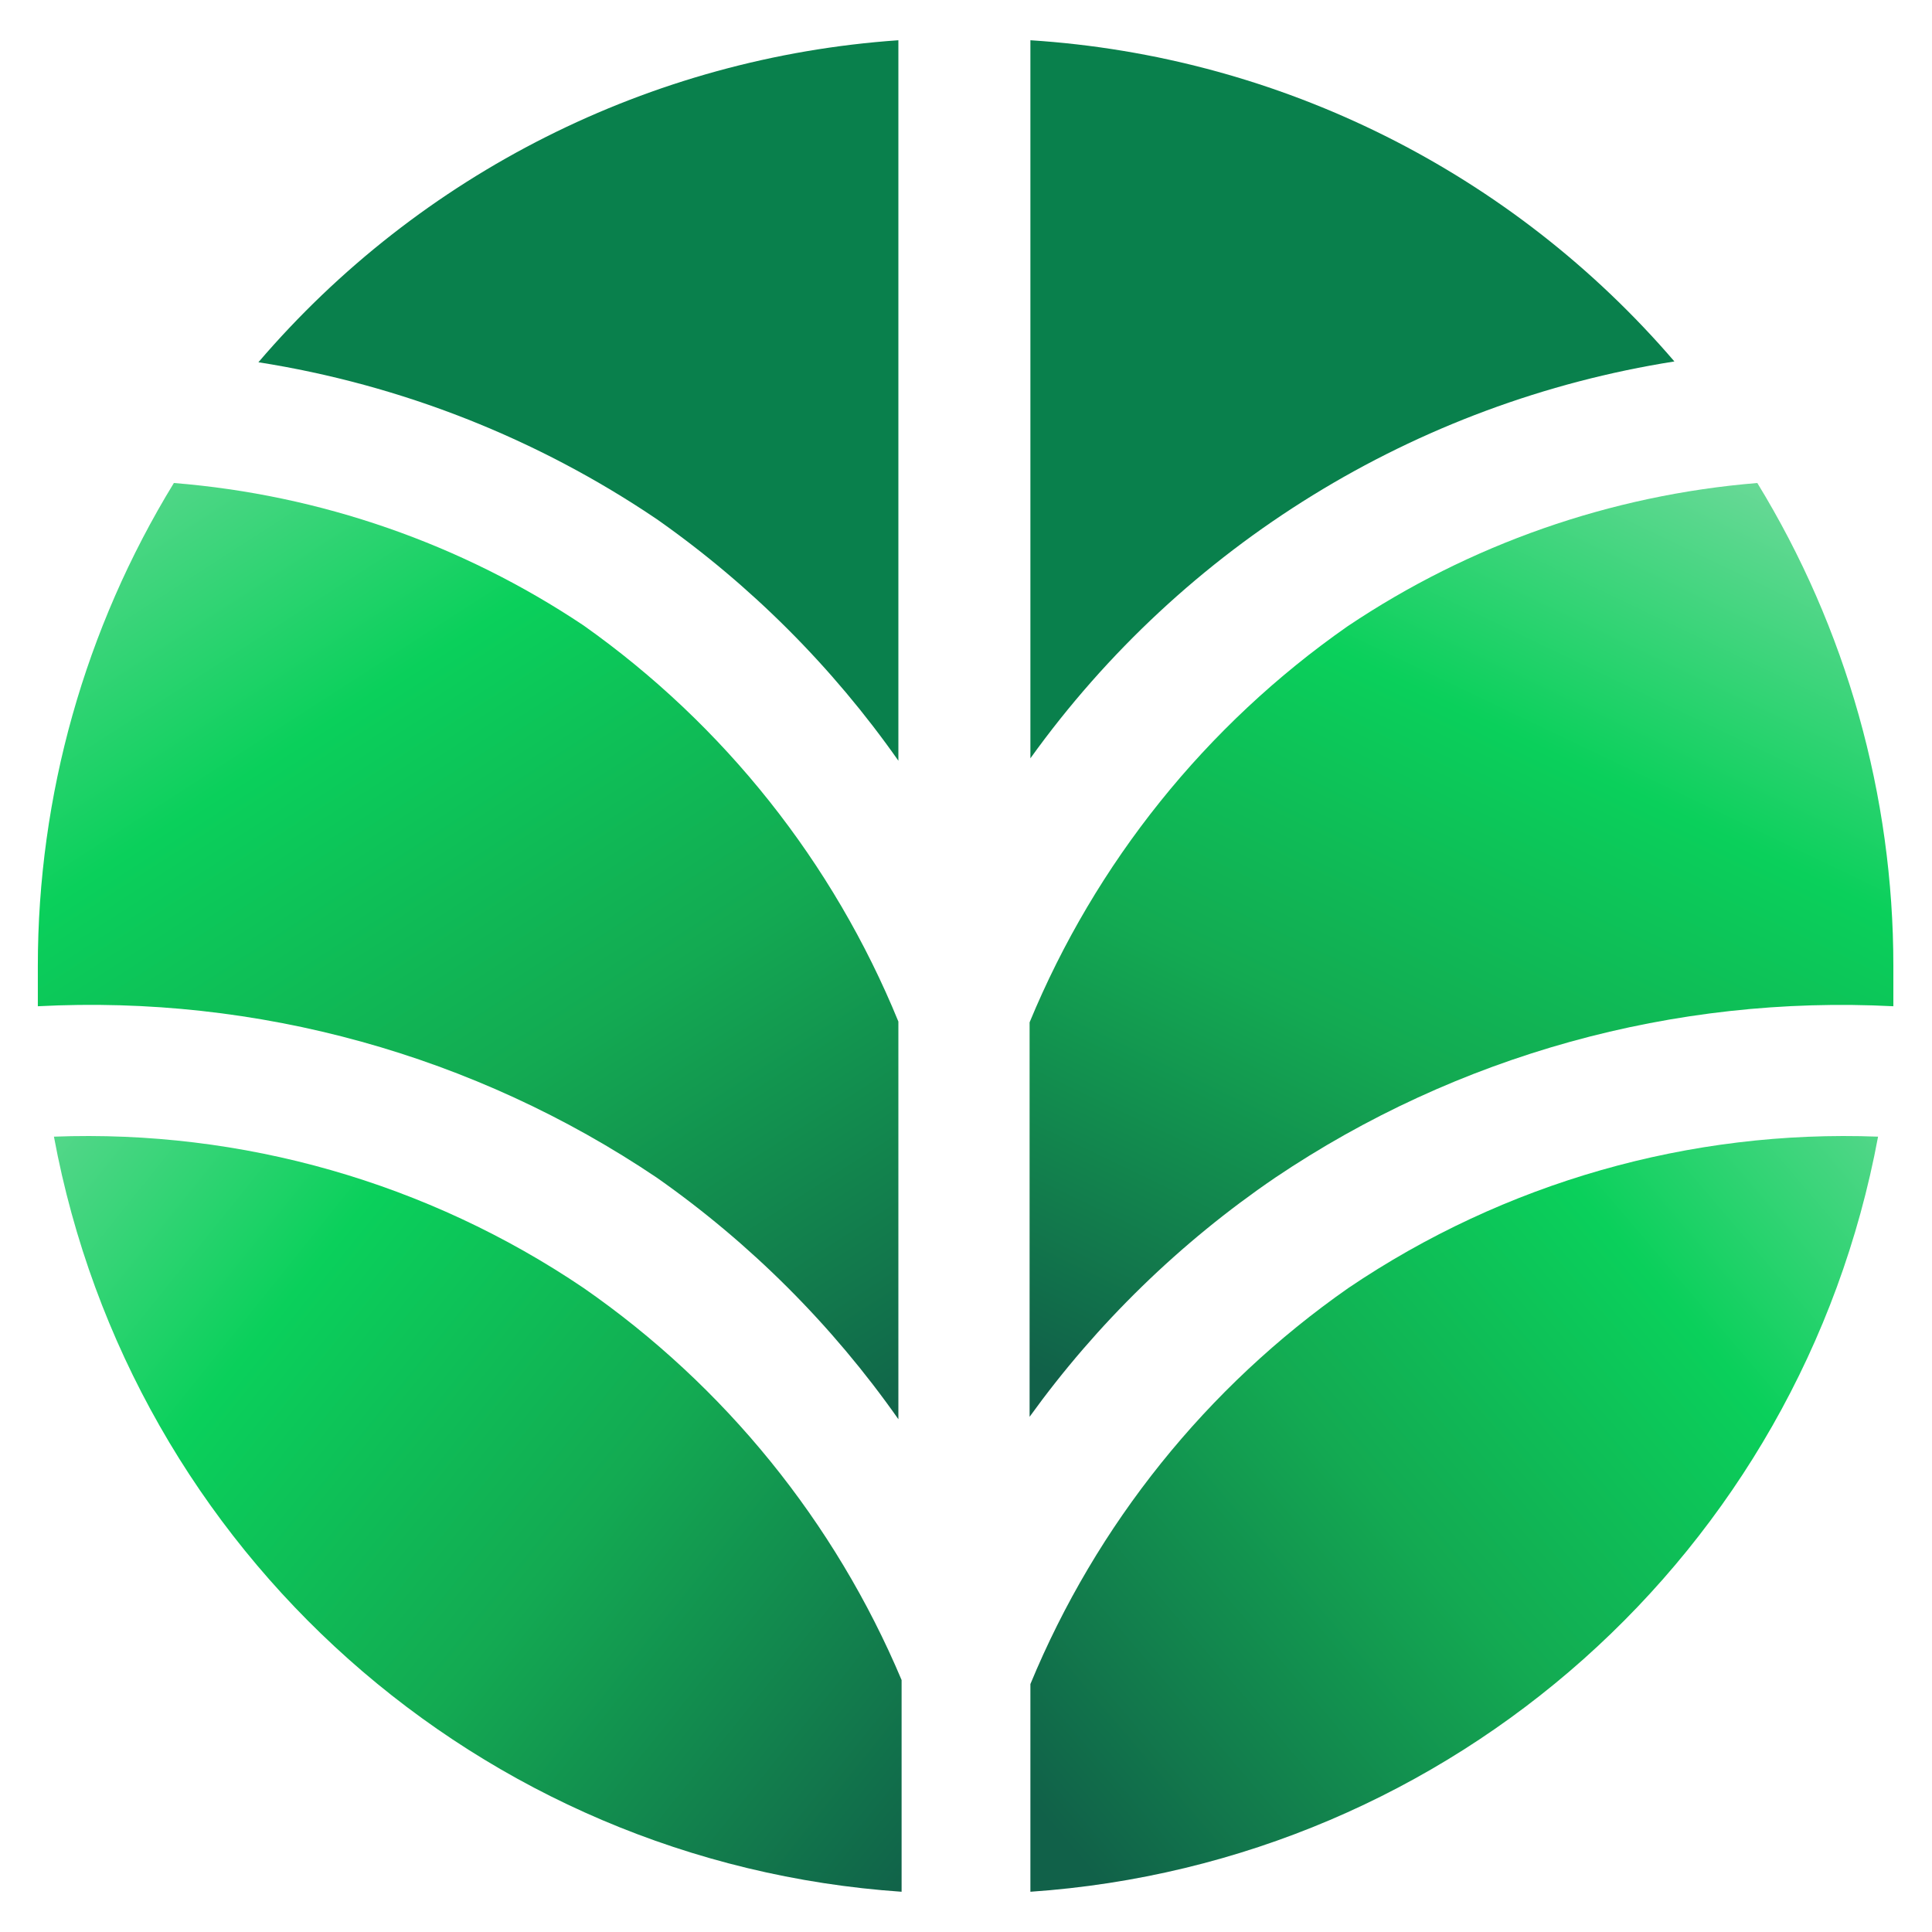
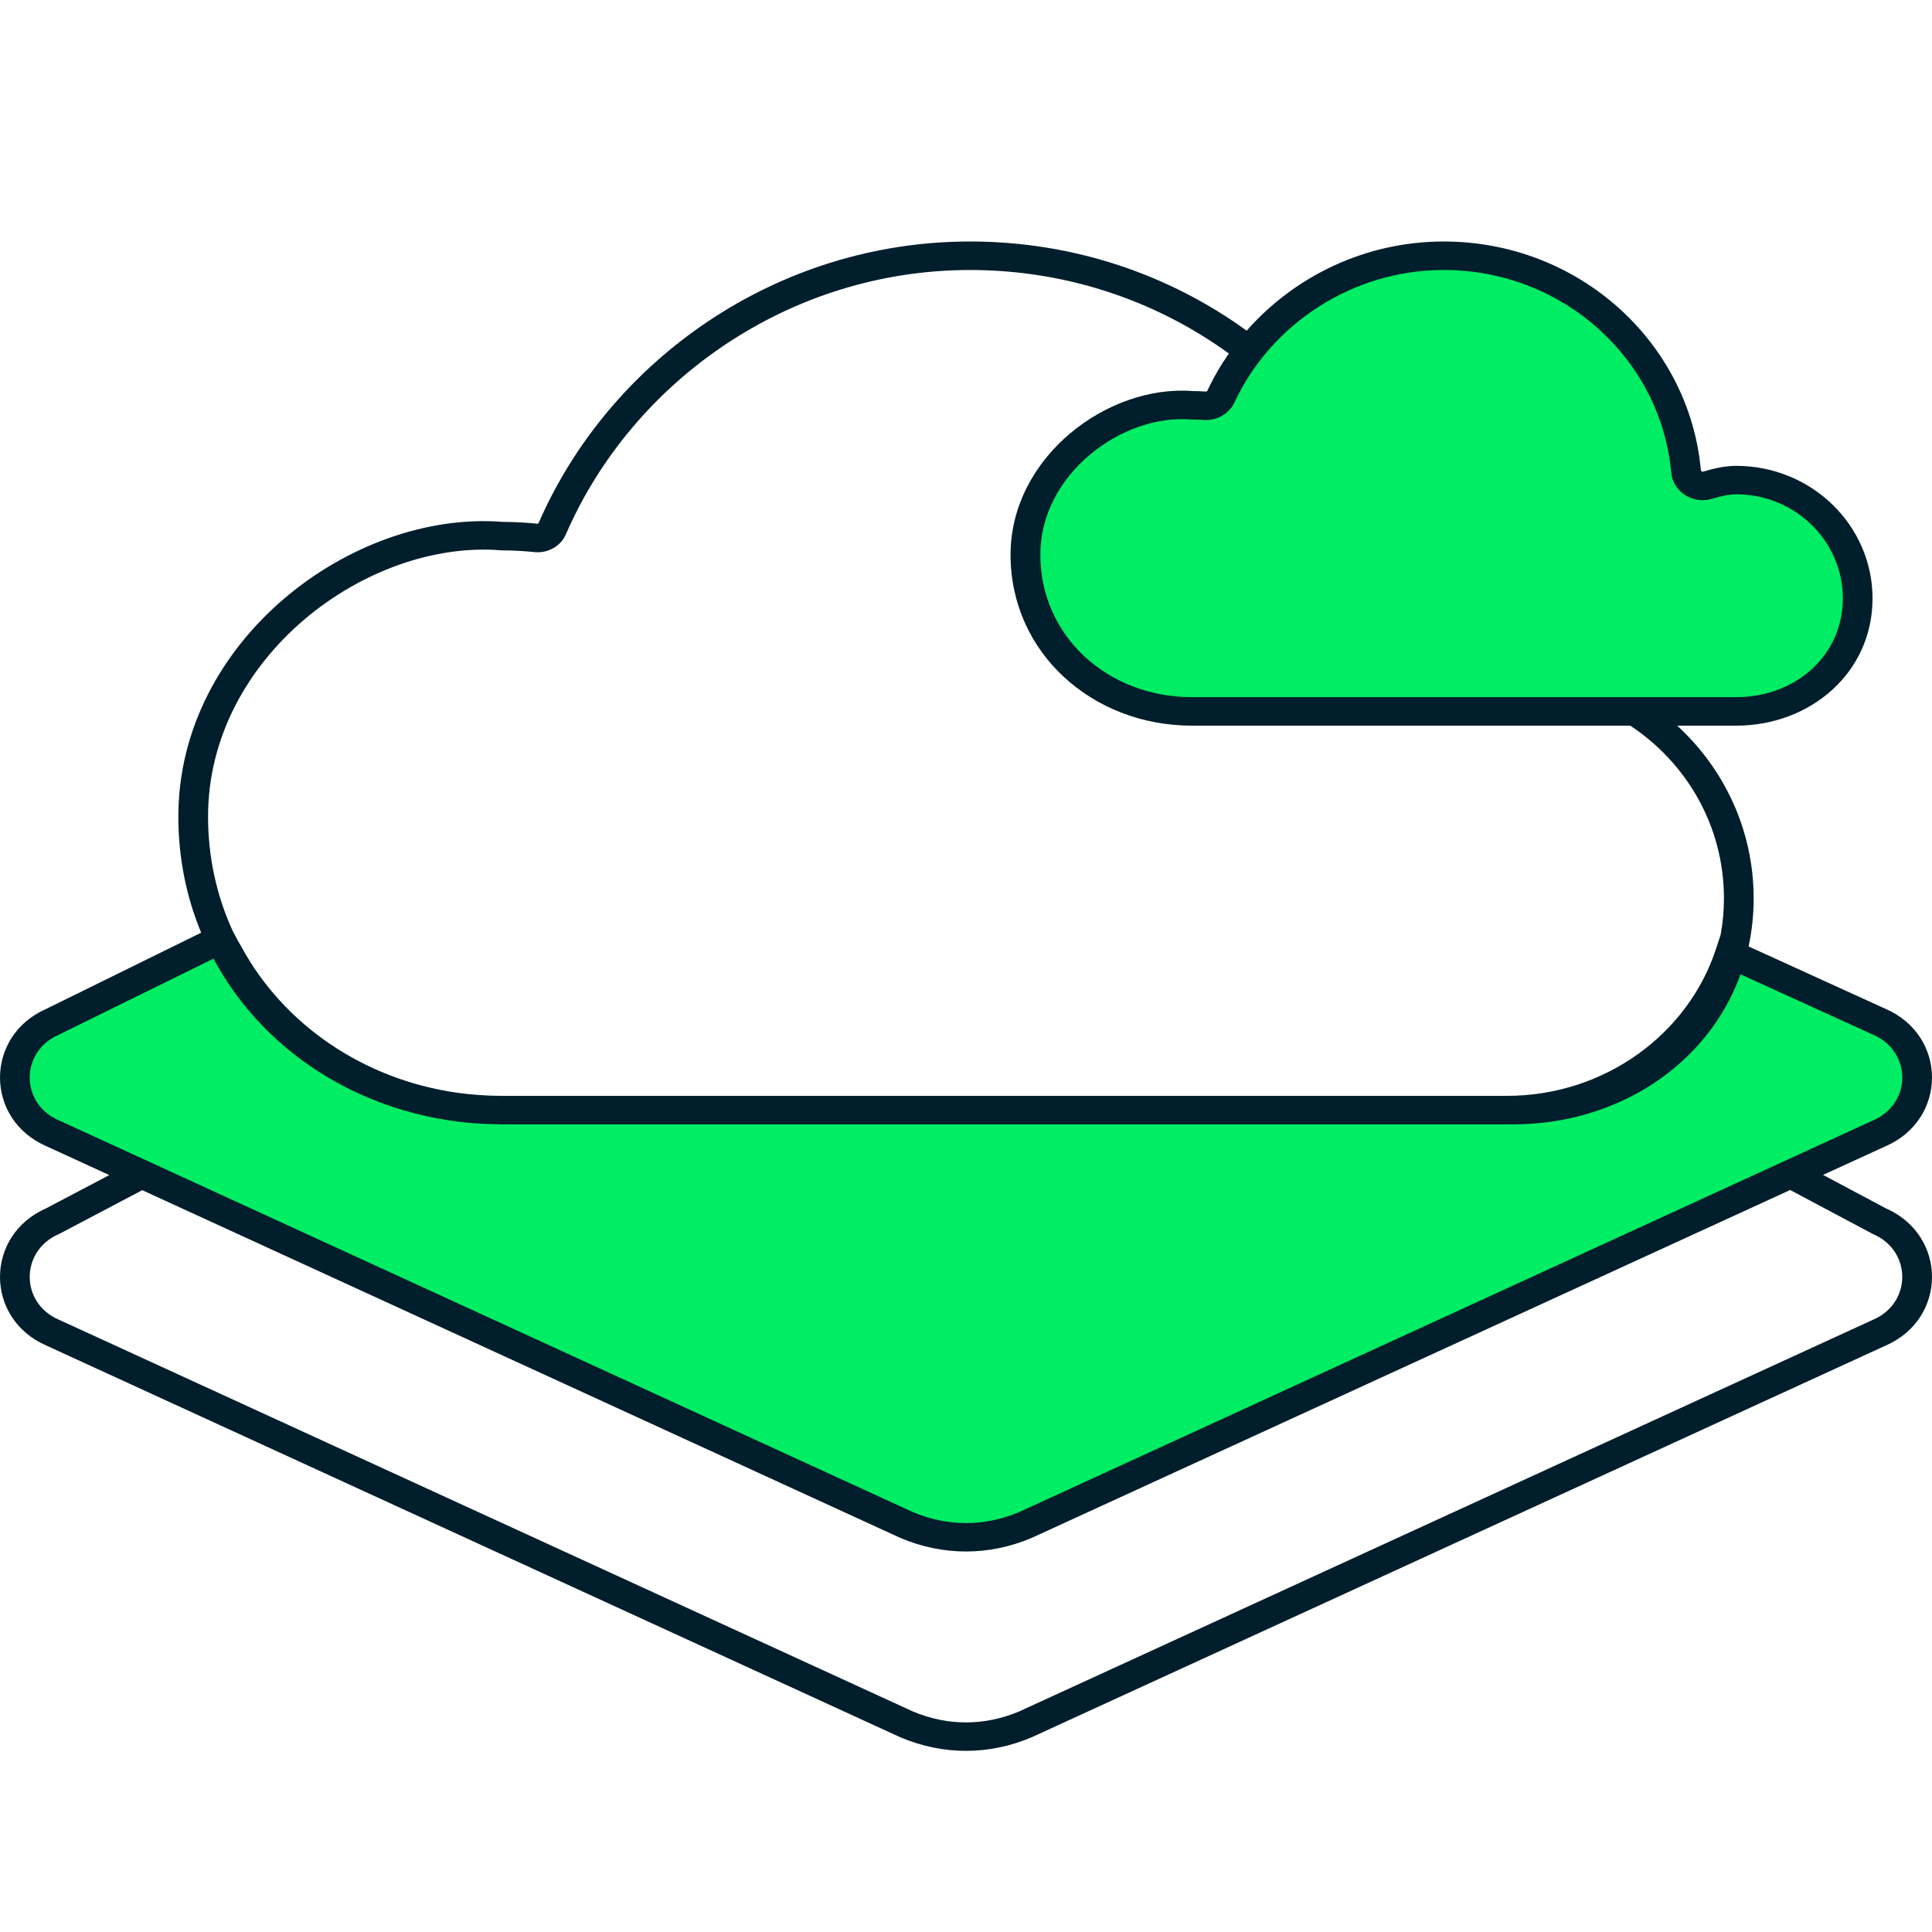
- <svg xmlns="http://www.w3.org/2000/svg" xmlns:xlink="http://www.w3.org/1999/xlink" viewBox="0 0 24 24">
-   <defs>
-     <style>.cls-1{fill:url(#linear-gradient);}.cls-2{fill:#09804c;}.cls-3{fill:url(#linear-gradient-2);}.cls-4{fill:url(#linear-gradient-3);}.cls-5{fill:url(#linear-gradient-4);}</style>
-     <linearGradient id="linear-gradient" x1="15.44" y1="18.26" x2="21.88" y2="4.82" gradientUnits="userSpaceOnUse">
-       <stop offset="0" stop-color="#116149" />
-       <stop offset="0.37" stop-color="#13aa52" />
-       <stop offset="0.65" stop-color="#0ad05b" />
-       <stop offset="0.93" stop-color="#69d997" />
-       <stop offset="1" stop-color="#83dba7" />
-     </linearGradient>
-     <linearGradient id="linear-gradient-2" x1="9.9" y1="18.73" x2="0.44" y2="4.06" xlink:href="#linear-gradient" />
-     <linearGradient id="linear-gradient-3" x1="13.04" y1="22.66" x2="24.85" y2="12.58" xlink:href="#linear-gradient" />
-     <linearGradient id="linear-gradient-4" x1="11.73" y1="23.04" x2="-1.07" y2="12.76" xlink:href="#linear-gradient" />
-   </defs>
-   <g id="Layer_1" data-name="Layer 1">
-     <path class="cls-1" d="M15.84,14.63a12.59,12.59,0,0,1,7.68-2.13c0-.17,0-.33,0-.5a11.49,11.49,0,0,0-1.69-6,10.7,10.7,0,0,0-5.09,1.78,11.24,11.24,0,0,0-3.95,4.92V17.6A12.31,12.31,0,0,1,15.84,14.63Z" />
-     <path class="cls-2" d="M12.8,9.42a12.19,12.19,0,0,1,8-4.93A11.51,11.51,0,0,0,12.8.5Z" />
-     <path class="cls-3" d="M8.16,14.63a12.31,12.31,0,0,1,3,3V12.69A11.24,11.24,0,0,0,7.25,7.77,10.7,10.7,0,0,0,2.16,6,11.49,11.49,0,0,0,.47,12c0,.17,0,.33,0,.5A12.59,12.59,0,0,1,8.16,14.63Z" />
-     <path class="cls-4" d="M16.75,16a11.24,11.24,0,0,0-3.95,4.92V23.5a11.51,11.51,0,0,0,10.53-9.38A11,11,0,0,0,16.75,16Z" />
-     <path class="cls-5" d="M11.2,20.87A11.24,11.24,0,0,0,7.25,16,11,11,0,0,0,.67,14.12,11.51,11.51,0,0,0,11.2,23.5Z" />
-     <path class="cls-2" d="M8.16,6.45a12.31,12.31,0,0,1,3,3V.5a11.51,11.51,0,0,0-7.95,4A12.23,12.23,0,0,1,8.16,6.45Z" />
-   </g>
+ <svg xmlns="http://www.w3.org/2000/svg" width="32" height="32" viewBox="0 0 32 32" fill="none">
+   <path d="M0.872 18.771C0.037 18.411 0.037 17.284 0.872 16.924L3.651 15.557C3.692 15.638 3.737 15.718 3.784 15.797C4.611 17.323 6.315 18.387 8.31 18.387H24.955C26.707 18.387 28.167 17.277 28.654 15.797L31.128 16.924C31.963 17.284 31.963 18.411 31.128 18.771L16.982 25.259C16.344 25.53 15.656 25.53 15.018 25.259L0.872 18.771Z" fill="#00ED64" />
+   <path d="M27.926 7.809C27.745 5.806 26.017 4.236 23.913 4.236C22.28 4.236 20.857 5.207 20.223 6.568C20.176 6.669 20.066 6.729 19.952 6.721C19.882 6.715 19.812 6.713 19.741 6.713C18.469 6.61 16.985 7.708 16.985 9.19C16.985 10.672 18.219 11.783 19.741 11.783H28.755C29.867 11.783 30.769 10.995 30.769 9.912C30.769 8.829 29.867 7.951 28.755 7.951C28.607 7.951 28.442 7.989 28.284 8.037C28.118 8.088 27.942 7.975 27.926 7.809Z" fill="#00ED64" />
+   <path fill-rule="evenodd" clip-rule="evenodd" d="M27.779 12.019C28.559 12.734 29.046 13.752 29.046 14.879C29.046 15.155 29.017 15.421 28.962 15.676L31.231 16.71C32.256 17.154 32.256 18.54 31.232 18.985L30.195 19.46L31.238 20.015C32.256 20.463 32.254 21.843 31.232 22.287L17.085 28.776L17.082 28.777C16.38 29.074 15.62 29.074 14.918 28.777L14.915 28.776L0.769 22.287C-0.254 21.843 -0.256 20.463 0.762 20.015L1.81 19.463L0.769 18.985C-0.255 18.541 -0.256 17.158 0.765 16.711L3.332 15.448C3.088 14.86 2.954 14.213 2.954 13.525C2.954 12.057 3.682 10.787 4.71 9.912C5.733 9.041 7.073 8.545 8.33 8.644C8.524 8.645 8.716 8.655 8.904 8.675C8.908 8.676 8.911 8.675 8.914 8.673C8.917 8.672 8.918 8.67 8.919 8.668C10.097 5.958 12.868 4 16.067 4C17.783 4 19.368 4.549 20.649 5.477C21.438 4.58 22.611 4 23.913 4C26.149 4 27.98 5.668 28.172 7.788C28.172 7.795 28.176 7.802 28.185 7.808C28.194 7.814 28.203 7.814 28.209 7.812C28.375 7.761 28.569 7.716 28.755 7.716C30.007 7.716 31.015 8.703 31.015 9.912C31.015 11.137 29.991 12.019 28.755 12.019H27.779ZM9.373 8.849C10.481 6.3 13.083 4.472 16.067 4.472C17.67 4.472 19.153 4.985 20.354 5.855C20.218 6.05 20.098 6.256 19.998 6.472C19.996 6.475 19.993 6.479 19.988 6.481C19.983 6.484 19.977 6.486 19.97 6.485C19.898 6.48 19.825 6.477 19.752 6.477C19.041 6.423 18.292 6.7 17.723 7.18C17.149 7.664 16.738 8.37 16.738 9.19C16.738 10.809 18.09 12.019 19.741 12.019H27.002C27.936 12.635 28.554 13.684 28.554 14.879C28.554 15.087 28.535 15.289 28.499 15.484L28.419 15.726C27.964 17.111 26.596 18.151 24.955 18.151H8.31L8.289 18.151C8.047 18.149 7.81 18.132 7.578 18.1C5.998 17.878 4.685 16.947 4.002 15.688L4 15.684L3.997 15.679C3.953 15.605 3.911 15.53 3.872 15.453L3.849 15.408C3.59 14.838 3.446 14.203 3.446 13.525C3.446 12.213 4.097 11.065 5.037 10.264C5.981 9.461 7.196 9.025 8.299 9.115L8.309 9.116H8.32C8.499 9.116 8.676 9.126 8.85 9.144C9.071 9.168 9.286 9.05 9.373 8.849ZM0.979 17.136L3.536 15.878C4.298 17.303 5.74 18.303 7.452 18.559C7.723 18.6 8.002 18.621 8.287 18.622L8.32 18.623H25.058C26.799 18.623 28.288 17.632 28.829 16.138L31.022 17.137L31.026 17.139C31.668 17.416 31.668 18.279 31.026 18.556L16.88 25.045C16.306 25.287 15.694 25.287 15.12 25.045L0.979 18.558L0.973 18.556C0.332 18.279 0.332 17.416 0.973 17.139L0.979 17.136ZM29.651 19.71L17.085 25.474L17.082 25.475C16.38 25.772 15.62 25.772 14.918 25.475L14.915 25.474L2.356 19.713L0.982 20.437L0.973 20.441C0.332 20.718 0.332 21.581 0.973 21.858L0.979 21.86L15.12 28.347C15.694 28.589 16.306 28.589 16.88 28.347L31.026 21.858C31.668 21.581 31.668 20.718 31.026 20.441L31.017 20.437L29.651 19.71ZM20.447 6.664C21.045 5.382 22.384 4.472 23.913 4.472C25.885 4.472 27.51 5.944 27.681 7.829C27.71 8.146 28.043 8.358 28.359 8.261C28.508 8.216 28.645 8.187 28.755 8.187C29.728 8.187 30.523 8.956 30.523 9.912C30.523 10.854 29.743 11.547 28.755 11.547H19.741C18.347 11.547 17.231 10.535 17.231 9.19C17.231 8.527 17.562 7.944 18.049 7.534C18.537 7.122 19.163 6.903 19.721 6.948L19.731 6.949H19.741C19.806 6.949 19.87 6.951 19.933 6.956C20.148 6.971 20.357 6.859 20.447 6.664Z" fill="#001E2B" />
</svg>
